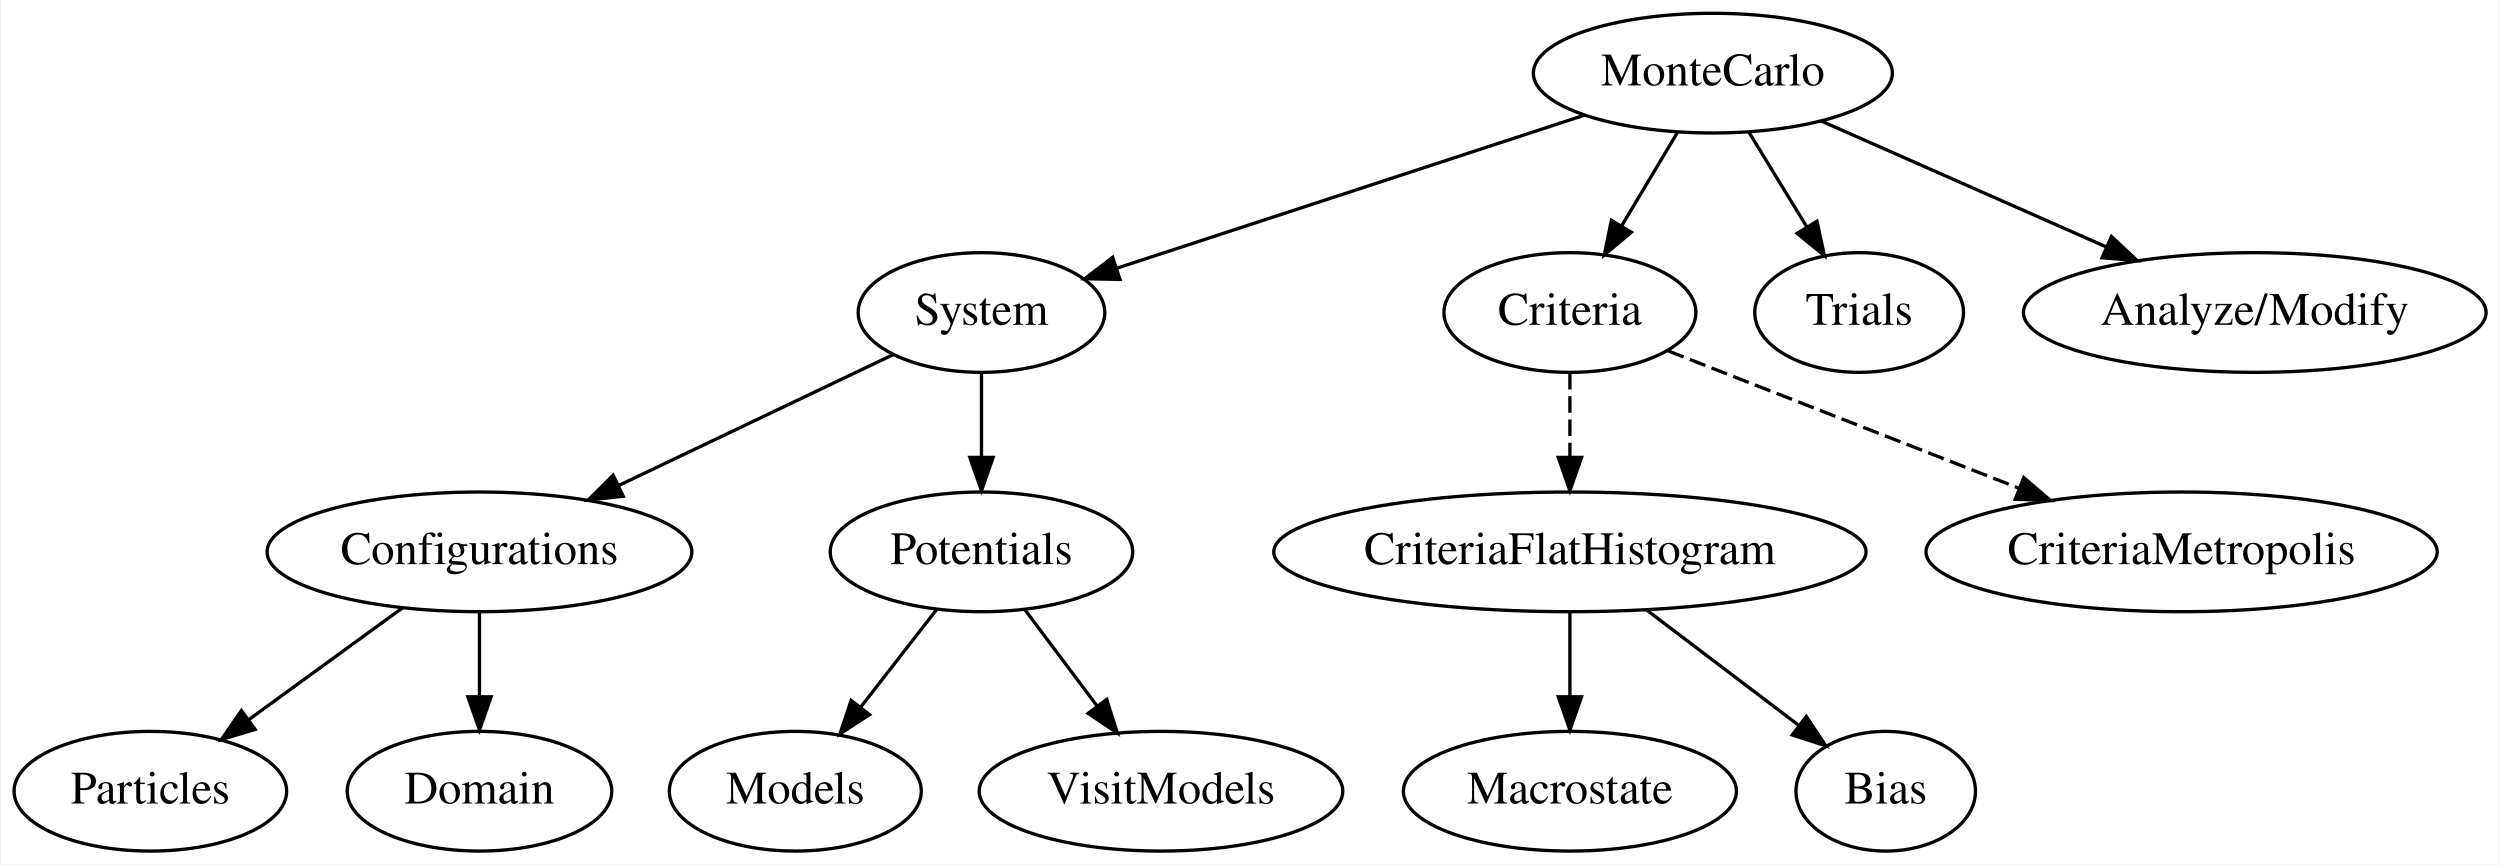
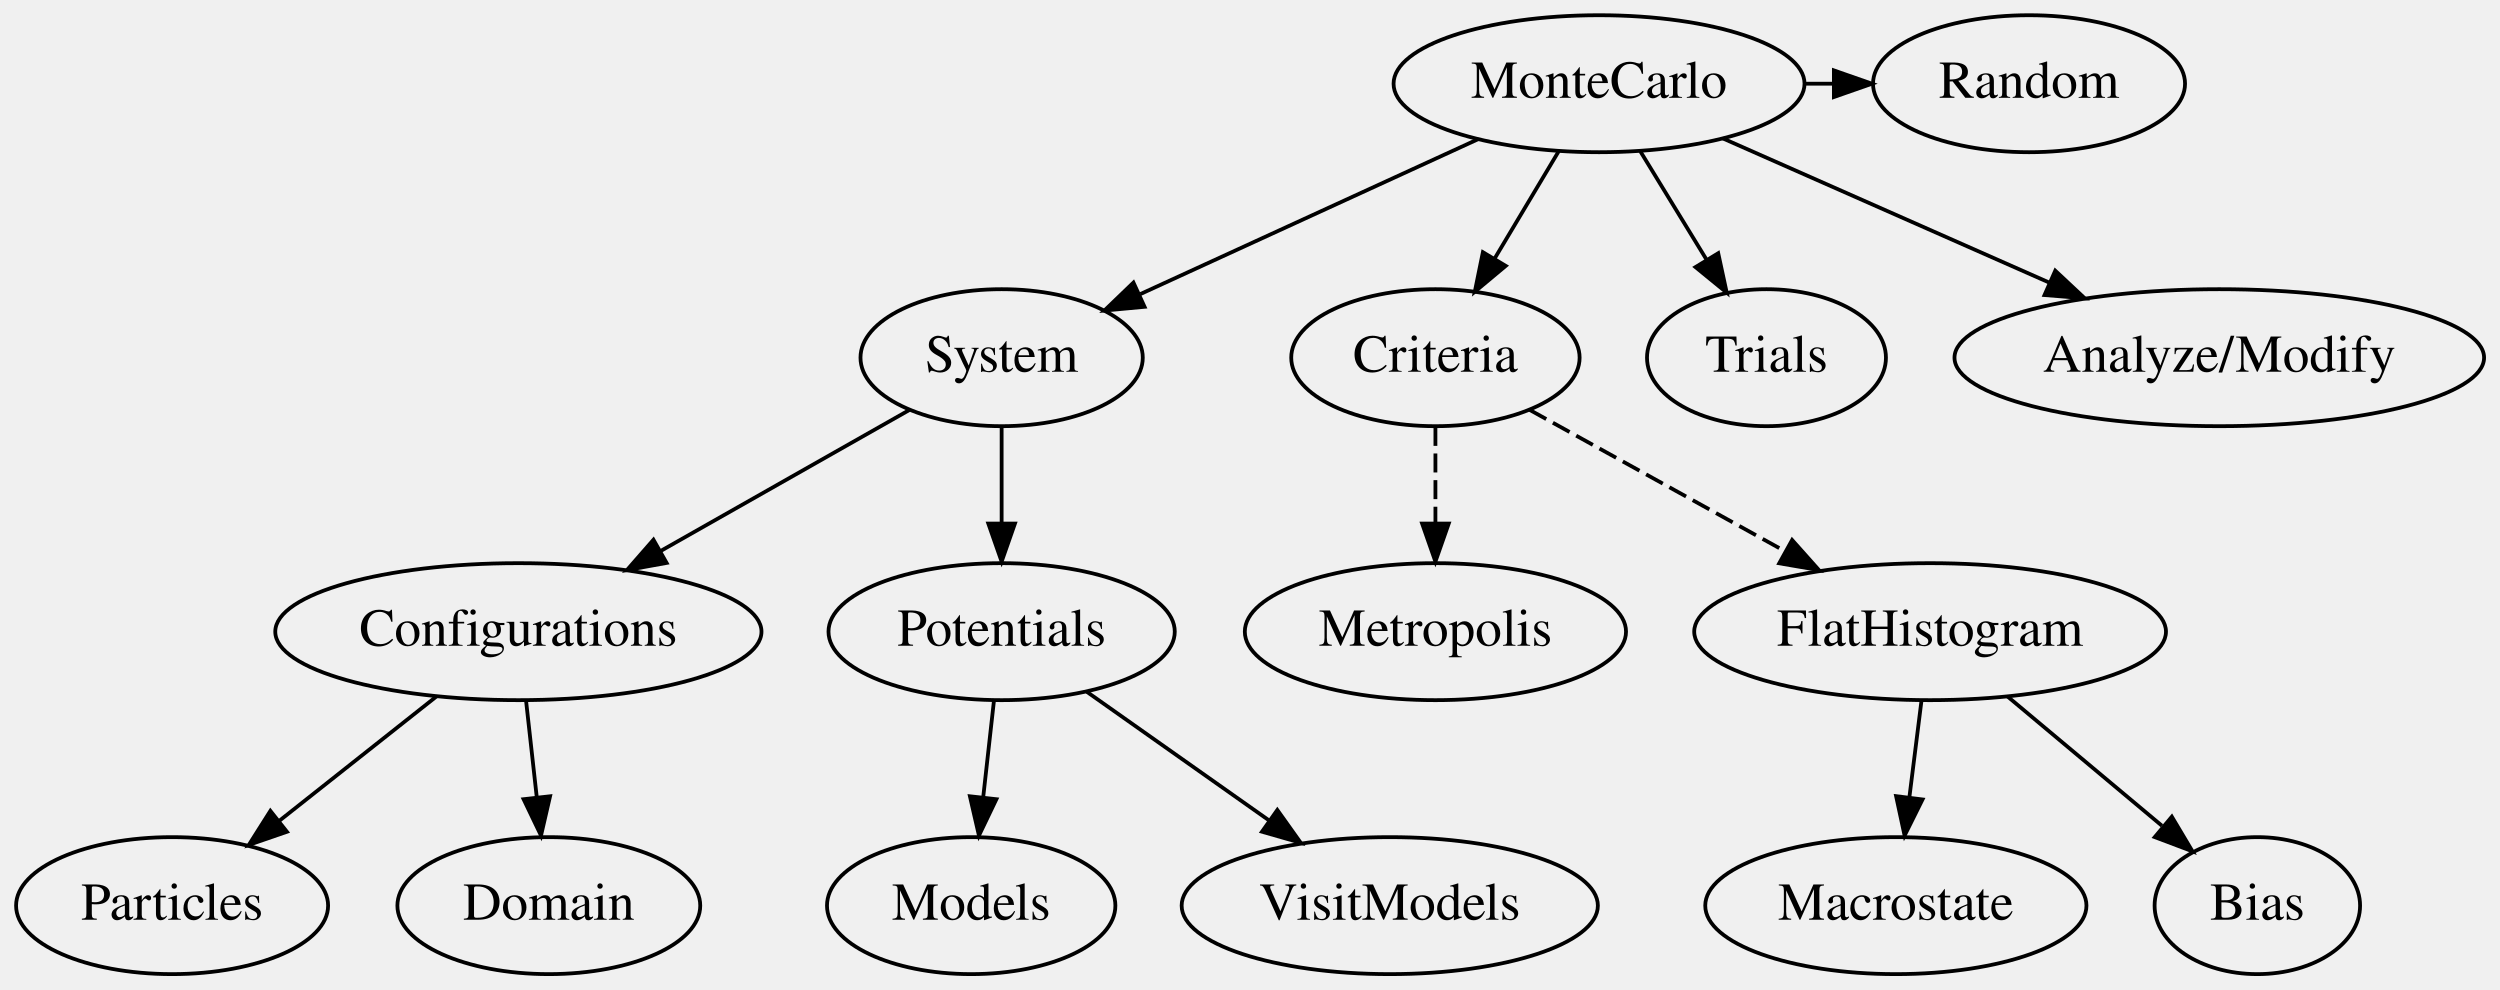
- <svg xmlns="http://www.w3.org/2000/svg" width="752pt" height="260pt" viewBox="0.00 0.00 751.55 260.00">
+ <svg xmlns="http://www.w3.org/2000/svg" width="657pt" height="260pt" viewBox="0.00 0.00 656.55 260.00">
  <g id="graph0" class="graph" transform="scale(1 1) rotate(0) translate(4 256)">
-     <polygon fill="#ffffff" stroke="transparent" points="-4,4 -4,-256 747.548,-256 747.548,4 -4,4" />
    <g id="node1" class="node">
-       <ellipse fill="none" stroke="#000000" cx="140.004" cy="-90" rx="63.889" ry="18" />
-       <text text-anchor="middle" x="140.004" y="-86.3" font-family="Times,serif" font-size="14.00" fill="#000000">Configurations</text>
+       <ellipse fill="none" stroke="#000000" cx="529.004" cy="-234" rx="41" ry="18" />
+       <text text-anchor="middle" x="529.004" y="-230.3" font-family="Times,serif" font-size="14.00" fill="#000000">Random</text>
    </g>
    <g id="node2" class="node">
+       <ellipse fill="none" stroke="#000000" cx="416.004" cy="-234" rx="54" ry="18" />
+       <text text-anchor="middle" x="416.004" y="-230.3" font-family="Times,serif" font-size="14.00" fill="#000000">MonteCarlo</text>
+     </g>
+     <g id="edge1" class="edge">
+       <path fill="none" stroke="#000000" d="M470.294,-234C472.744,-234 475.194,-234 477.644,-234" />
+       <polygon fill="#000000" stroke="#000000" points="477.724,-237.5 487.724,-234 477.724,-230.5 477.724,-237.5" />
+     </g>
+     <g id="node3" class="node">
+       <ellipse fill="none" stroke="#000000" cx="259.004" cy="-162" rx="37.093" ry="18" />
+       <text text-anchor="middle" x="259.004" y="-158.3" font-family="Times,serif" font-size="14.00" fill="#000000">System</text>
+     </g>
+     <g id="edge2" class="edge">
+       <path fill="none" stroke="#000000" d="M384.234,-219.43C358.534,-207.65 322.334,-191.04 295.464,-178.72" />
+       <polygon fill="#000000" stroke="#000000" points="296.563,-175.374 286.014,-174.39 293.647,-181.738 296.563,-175.374" />
+     </g>
+     <g id="node4" class="node">
+       <ellipse fill="none" stroke="#000000" cx="373.004" cy="-162" rx="37.894" ry="18" />
+       <text text-anchor="middle" x="373.004" y="-158.3" font-family="Times,serif" font-size="14.00" fill="#000000">Criteria</text>
+     </g>
+     <g id="edge3" class="edge">
+       <path fill="none" stroke="#000000" d="M405.374,-216.2C400.284,-207.68 394.094,-197.31 388.494,-187.94" />
+       <polygon fill="#000000" stroke="#000000" points="391.489,-186.128 383.354,-179.34 385.48,-189.719 391.489,-186.128" />
+     </g>
+     <g id="node5" class="node">
+       <ellipse fill="none" stroke="#000000" cx="460.004" cy="-162" rx="31.396" ry="18" />
+       <text text-anchor="middle" x="460.004" y="-158.3" font-family="Times,serif" font-size="14.00" fill="#000000">Trials</text>
+     </g>
+     <g id="edge4" class="edge">
+       <path fill="none" stroke="#000000" d="M426.874,-216.2C432.124,-207.62 438.514,-197.16 444.274,-187.73" />
+       <polygon fill="#000000" stroke="#000000" points="447.321,-189.457 449.554,-179.1 441.349,-185.804 447.321,-189.457" />
+     </g>
+     <g id="node6" class="node">
+       <ellipse fill="none" stroke="#000000" cx="579.004" cy="-162" rx="69.588" ry="18" />
+       <text text-anchor="middle" x="579.004" y="-158.3" font-family="Times,serif" font-size="14.00" fill="#000000">Analyze/Modify</text>
+     </g>
+     <g id="edge5" class="edge">
+       <path fill="none" stroke="#000000" d="M448.594,-219.6C473.194,-208.74 507.224,-193.7 534.354,-181.72" />
+       <polygon fill="#000000" stroke="#000000" points="535.901,-184.863 543.634,-177.62 533.072,-178.46 535.901,-184.863" />
+     </g>
+     <g id="node7" class="node">
+       <ellipse fill="none" stroke="#000000" cx="132.004" cy="-90" rx="63.889" ry="18" />
+       <text text-anchor="middle" x="132.004" y="-86.3" font-family="Times,serif" font-size="14.00" fill="#000000">Configurations</text>
+     </g>
+     <g id="edge6" class="edge">
+       <path fill="none" stroke="#000000" d="M234.814,-148.29C216.304,-137.79 190.434,-123.13 169.284,-111.14" />
+       <polygon fill="#000000" stroke="#000000" points="170.959,-108.067 160.534,-106.18 167.507,-114.156 170.959,-108.067" />
+     </g>
+     <g id="node8" class="node">
+       <ellipse fill="none" stroke="#000000" cx="259.004" cy="-90" rx="45.5" ry="18" />
+       <text text-anchor="middle" x="259.004" y="-86.3" font-family="Times,serif" font-size="14.00" fill="#000000">Potentials</text>
+     </g>
+     <g id="edge7" class="edge">
+       <path fill="none" stroke="#000000" d="M259.004,-143.83C259.004,-136.13 259.004,-126.97 259.004,-118.42" />
+       <polygon fill="#000000" stroke="#000000" points="262.504,-118.41 259.004,-108.41 255.504,-118.41 262.504,-118.41" />
+     </g>
+     <g id="node9" class="node">
+       <ellipse fill="none" stroke="#000000" cx="373.004" cy="-90" rx="50.091" ry="18" />
+       <text text-anchor="middle" x="373.004" y="-86.3" font-family="Times,serif" font-size="14.00" fill="#000000">Metropolis</text>
+     </g>
+     <g id="edge8" class="edge">
+       <path fill="none" stroke="#000000" stroke-dasharray="5,2" d="M373.004,-143.83C373.004,-136.13 373.004,-126.97 373.004,-118.42" />
+       <polygon fill="#000000" stroke="#000000" points="376.504,-118.41 373.004,-108.41 369.504,-118.41 376.504,-118.41" />
+     </g>
+     <g id="node10" class="node">
+       <ellipse fill="none" stroke="#000000" cx="503.004" cy="-90" rx="61.99" ry="18" />
+       <text text-anchor="middle" x="503.004" y="-86.3" font-family="Times,serif" font-size="14.00" fill="#000000">FlatHistogram</text>
+     </g>
+     <g id="edge9" class="edge">
+       <path fill="none" stroke="#000000" stroke-dasharray="5,2" d="M397.754,-148.29C416.714,-137.79 443.184,-123.13 464.844,-111.14" />
+       <polygon fill="#000000" stroke="#000000" points="466.744,-114.089 473.794,-106.18 463.351,-107.966 466.744,-114.089" />
+     </g>
+     <g id="node11" class="node">
      <ellipse fill="none" stroke="#000000" cx="41" cy="-18" rx="41" ry="18" />
      <text text-anchor="middle" x="41" y="-14.3" font-family="Times,serif" font-size="14.00" fill="#000000">Particles</text>
    </g>
-     <g id="edge1" class="edge">
-       <path fill="none" stroke="#000000" d="M116.794,-73.119C103.034,-63.113 85.453,-50.329 70.691,-39.594" />
-       <polygon fill="#000000" stroke="#000000" points="72.521,-36.597 62.375,-33.545 68.403,-42.258 72.521,-36.597" />
+     <g id="edge10" class="edge">
+       <path fill="none" stroke="#000000" d="M110.434,-72.937C98.074,-63.157 82.418,-50.77 69.102,-40.235" />
+       <polygon fill="#000000" stroke="#000000" points="71.178,-37.414 61.164,-33.954 66.834,-42.904 71.178,-37.414" />
    </g>
-     <g id="node3" class="node">
+     <g id="node12" class="node">
      <ellipse fill="none" stroke="#000000" cx="140.004" cy="-18" rx="39.794" ry="18" />
      <text text-anchor="middle" x="140.004" y="-14.3" font-family="Times,serif" font-size="14.00" fill="#000000">Domain</text>
    </g>
-     <g id="edge2" class="edge">
-       <path fill="none" stroke="#000000" d="M140.004,-71.831C140.004,-64.131 140.004,-54.974 140.004,-46.417" />
-       <polygon fill="#000000" stroke="#000000" points="143.504,-46.413 140.004,-36.413 136.504,-46.413 143.504,-46.413" />
-     </g>
-     <g id="node4" class="node">
-       <ellipse fill="none" stroke="#000000" cx="291.004" cy="-90" rx="45.5" ry="18" />
-       <text text-anchor="middle" x="291.004" y="-86.3" font-family="Times,serif" font-size="14.00" fill="#000000">Potentials</text>
-     </g>
-     <g id="node5" class="node">
-       <ellipse fill="none" stroke="#000000" cx="235.004" cy="-18" rx="37.894" ry="18" />
-       <text text-anchor="middle" x="235.004" y="-14.3" font-family="Times,serif" font-size="14.00" fill="#000000">Models</text>
-     </g>
-     <g id="edge3" class="edge">
-       <path fill="none" stroke="#000000" d="M277.444,-72.571C270.634,-63.815 262.254,-53.042 254.744,-43.387" />
-       <polygon fill="#000000" stroke="#000000" points="257.334,-41.017 248.434,-35.269 251.808,-45.312 257.334,-41.017" />
-     </g>
-     <g id="node6" class="node">
-       <ellipse fill="none" stroke="#000000" cx="345.004" cy="-18" rx="54.691" ry="18" />
-       <text text-anchor="middle" x="345.004" y="-14.3" font-family="Times,serif" font-size="14.00" fill="#000000">VisitModels</text>
-     </g>
-     <g id="edge4" class="edge">
-       <path fill="none" stroke="#000000" d="M304.074,-72.571C310.594,-63.88 318.604,-53.2 325.804,-43.6" />
-       <polygon fill="#000000" stroke="#000000" points="328.665,-45.618 331.864,-35.518 323.065,-41.419 328.665,-45.618" />
-     </g>
-     <g id="node7" class="node">
-       <ellipse fill="none" stroke="#000000" cx="291.004" cy="-162" rx="37.093" ry="18" />
-       <text text-anchor="middle" x="291.004" y="-158.3" font-family="Times,serif" font-size="14.00" fill="#000000">System</text>
-     </g>
-     <g id="edge5" class="edge">
-       <path fill="none" stroke="#000000" d="M264.354,-149.29C241.584,-138.44 208.414,-122.62 182.064,-110.06" />
-       <polygon fill="#000000" stroke="#000000" points="183.227,-106.737 172.694,-105.59 180.213,-113.055 183.227,-106.737" />
-     </g>
-     <g id="edge6" class="edge">
-       <path fill="none" stroke="#000000" d="M291.004,-143.83C291.004,-136.13 291.004,-126.97 291.004,-118.42" />
-       <polygon fill="#000000" stroke="#000000" points="294.504,-118.41 291.004,-108.41 287.504,-118.41 294.504,-118.41" />
-     </g>
-     <g id="node8" class="node">
-       <ellipse fill="none" stroke="#000000" cx="468.004" cy="-162" rx="37.894" ry="18" />
-       <text text-anchor="middle" x="468.004" y="-158.3" font-family="Times,serif" font-size="14.00" fill="#000000">Criteria</text>
-     </g>
-     <g id="node9" class="node">
-       <ellipse fill="none" stroke="#000000" cx="468.004" cy="-90" rx="89.084" ry="18" />
-       <text text-anchor="middle" x="468.004" y="-86.3" font-family="Times,serif" font-size="14.00" fill="#000000">CriteriaFlatHistogram</text>
-     </g>
-     <g id="edge7" class="edge">
-       <path fill="none" stroke="#000000" stroke-dasharray="5,2" d="M468.004,-143.83C468.004,-136.13 468.004,-126.97 468.004,-118.42" />
-       <polygon fill="#000000" stroke="#000000" points="471.504,-118.41 468.004,-108.41 464.504,-118.41 471.504,-118.41" />
-     </g>
-     <g id="node10" class="node">
-       <ellipse fill="none" stroke="#000000" cx="652.004" cy="-90" rx="76.887" ry="18" />
-       <text text-anchor="middle" x="652.004" y="-86.3" font-family="Times,serif" font-size="14.00" fill="#000000">CriteriaMetropolis</text>
-     </g>
-     <g id="edge8" class="edge">
-       <path fill="none" stroke="#000000" stroke-dasharray="5,2" d="M497.564,-150.43C525.944,-139.32 569.344,-122.34 602.924,-109.21" />
-       <polygon fill="#000000" stroke="#000000" points="604.518,-112.345 612.554,-105.44 601.966,-105.826 604.518,-112.345" />
-     </g>
-     <g id="node11" class="node">
-       <ellipse fill="none" stroke="#000000" cx="468.004" cy="-18" rx="50.091" ry="18" />
-       <text text-anchor="middle" x="468.004" y="-14.3" font-family="Times,serif" font-size="14.00" fill="#000000">Macrostate</text>
-     </g>
-     <g id="edge9" class="edge">
-       <path fill="none" stroke="#000000" d="M468.004,-71.831C468.004,-64.131 468.004,-54.974 468.004,-46.417" />
-       <polygon fill="#000000" stroke="#000000" points="471.504,-46.413 468.004,-36.413 464.504,-46.413 471.504,-46.413" />
-     </g>
-     <g id="node12" class="node">
-       <ellipse fill="none" stroke="#000000" cx="563.004" cy="-18" rx="27" ry="18" />
-       <text text-anchor="middle" x="563.004" y="-14.3" font-family="Times,serif" font-size="14.00" fill="#000000">Bias</text>
-     </g>
-     <g id="edge10" class="edge">
-       <path fill="none" stroke="#000000" d="M490.994,-72.571C504.864,-62.064 522.554,-48.651 536.934,-37.753" />
-       <polygon fill="#000000" stroke="#000000" points="539.108,-40.497 544.964,-31.667 534.88,-34.918 539.108,-40.497" />
+     <g id="edge11" class="edge">
+       <path fill="none" stroke="#000000" d="M134.024,-71.831C134.874,-64.131 135.894,-54.974 136.844,-46.417" />
+       <polygon fill="#000000" stroke="#000000" points="140.33,-46.738 137.954,-36.413 133.373,-45.966 140.33,-46.738" />
    </g>
    <g id="node13" class="node">
-       <ellipse fill="none" stroke="#000000" cx="555.004" cy="-162" rx="31.396" ry="18" />
-       <text text-anchor="middle" x="555.004" y="-158.3" font-family="Times,serif" font-size="14.00" fill="#000000">Trials</text>
+       <ellipse fill="none" stroke="#000000" cx="251.004" cy="-18" rx="37.894" ry="18" />
+       <text text-anchor="middle" x="251.004" y="-14.3" font-family="Times,serif" font-size="14.00" fill="#000000">Models</text>
+     </g>
+     <g id="edge12" class="edge">
+       <path fill="none" stroke="#000000" d="M256.984,-71.831C256.124,-64.131 255.104,-54.974 254.154,-46.417" />
+       <polygon fill="#000000" stroke="#000000" points="257.625,-45.966 253.044,-36.413 250.668,-46.738 257.625,-45.966" />
    </g>
    <g id="node14" class="node">
-       <ellipse fill="none" stroke="#000000" cx="674.004" cy="-162" rx="69.588" ry="18" />
-       <text text-anchor="middle" x="674.004" y="-158.3" font-family="Times,serif" font-size="14.00" fill="#000000">Analyze/Modify</text>
+       <ellipse fill="none" stroke="#000000" cx="361.004" cy="-18" rx="54.691" ry="18" />
+       <text text-anchor="middle" x="361.004" y="-14.3" font-family="Times,serif" font-size="14.00" fill="#000000">VisitModels</text>
+     </g>
+     <g id="edge13" class="edge">
+       <path fill="none" stroke="#000000" d="M281.384,-74.199C295.434,-64.28 313.774,-51.336 329.314,-40.37" />
+       <polygon fill="#000000" stroke="#000000" points="331.456,-43.142 337.604,-34.514 327.417,-37.425 331.456,-43.142" />
    </g>
    <g id="node15" class="node">
-       <ellipse fill="none" stroke="#000000" cx="511.004" cy="-234" rx="54" ry="18" />
-       <text text-anchor="middle" x="511.004" y="-230.3" font-family="Times,serif" font-size="14.00" fill="#000000">MonteCarlo</text>
-     </g>
-     <g id="edge11" class="edge">
-       <path fill="none" stroke="#000000" d="M472.424,-221.38C433.004,-208.47 372.024,-188.52 331.814,-175.36" />
-       <polygon fill="#000000" stroke="#000000" points="332.657,-171.953 322.064,-172.16 330.474,-178.604 332.657,-171.953" />
-     </g>
-     <g id="edge12" class="edge">
-       <path fill="none" stroke="#000000" d="M500.374,-216.2C495.284,-207.68 489.094,-197.31 483.494,-187.94" />
-       <polygon fill="#000000" stroke="#000000" points="486.489,-186.128 478.354,-179.34 480.48,-189.719 486.489,-186.128" />
-     </g>
-     <g id="edge13" class="edge">
-       <path fill="none" stroke="#000000" d="M521.874,-216.2C527.124,-207.62 533.514,-197.16 539.274,-187.73" />
-       <polygon fill="#000000" stroke="#000000" points="542.321,-189.457 544.554,-179.1 536.35,-185.804 542.321,-189.457" />
+       <ellipse fill="none" stroke="#000000" cx="494.004" cy="-18" rx="50.091" ry="18" />
+       <text text-anchor="middle" x="494.004" y="-14.3" font-family="Times,serif" font-size="14.00" fill="#000000">Macrostate</text>
    </g>
    <g id="edge14" class="edge">
-       <path fill="none" stroke="#000000" d="M543.594,-219.6C568.194,-208.74 602.224,-193.7 629.354,-181.72" />
-       <polygon fill="#000000" stroke="#000000" points="630.901,-184.863 638.634,-177.62 628.072,-178.46 630.901,-184.863" />
+       <path fill="none" stroke="#000000" d="M500.734,-71.831C499.764,-64.131 498.624,-54.974 497.554,-46.417" />
+       <polygon fill="#000000" stroke="#000000" points="501.017,-45.902 496.304,-36.413 494.071,-46.77 501.017,-45.902" />
+     </g>
+     <g id="node16" class="node">
+       <ellipse fill="none" stroke="#000000" cx="589.004" cy="-18" rx="27" ry="18" />
+       <text text-anchor="middle" x="589.004" y="-14.3" font-family="Times,serif" font-size="14.00" fill="#000000">Bias</text>
+     </g>
+     <g id="edge15" class="edge">
+       <path fill="none" stroke="#000000" d="M523.384,-72.937C535.524,-62.771 551.034,-49.79 563.924,-38.998" />
+       <polygon fill="#000000" stroke="#000000" points="566.533,-41.378 571.954,-32.275 562.04,-36.011 566.533,-41.378" />
    </g>
  </g>
</svg>
